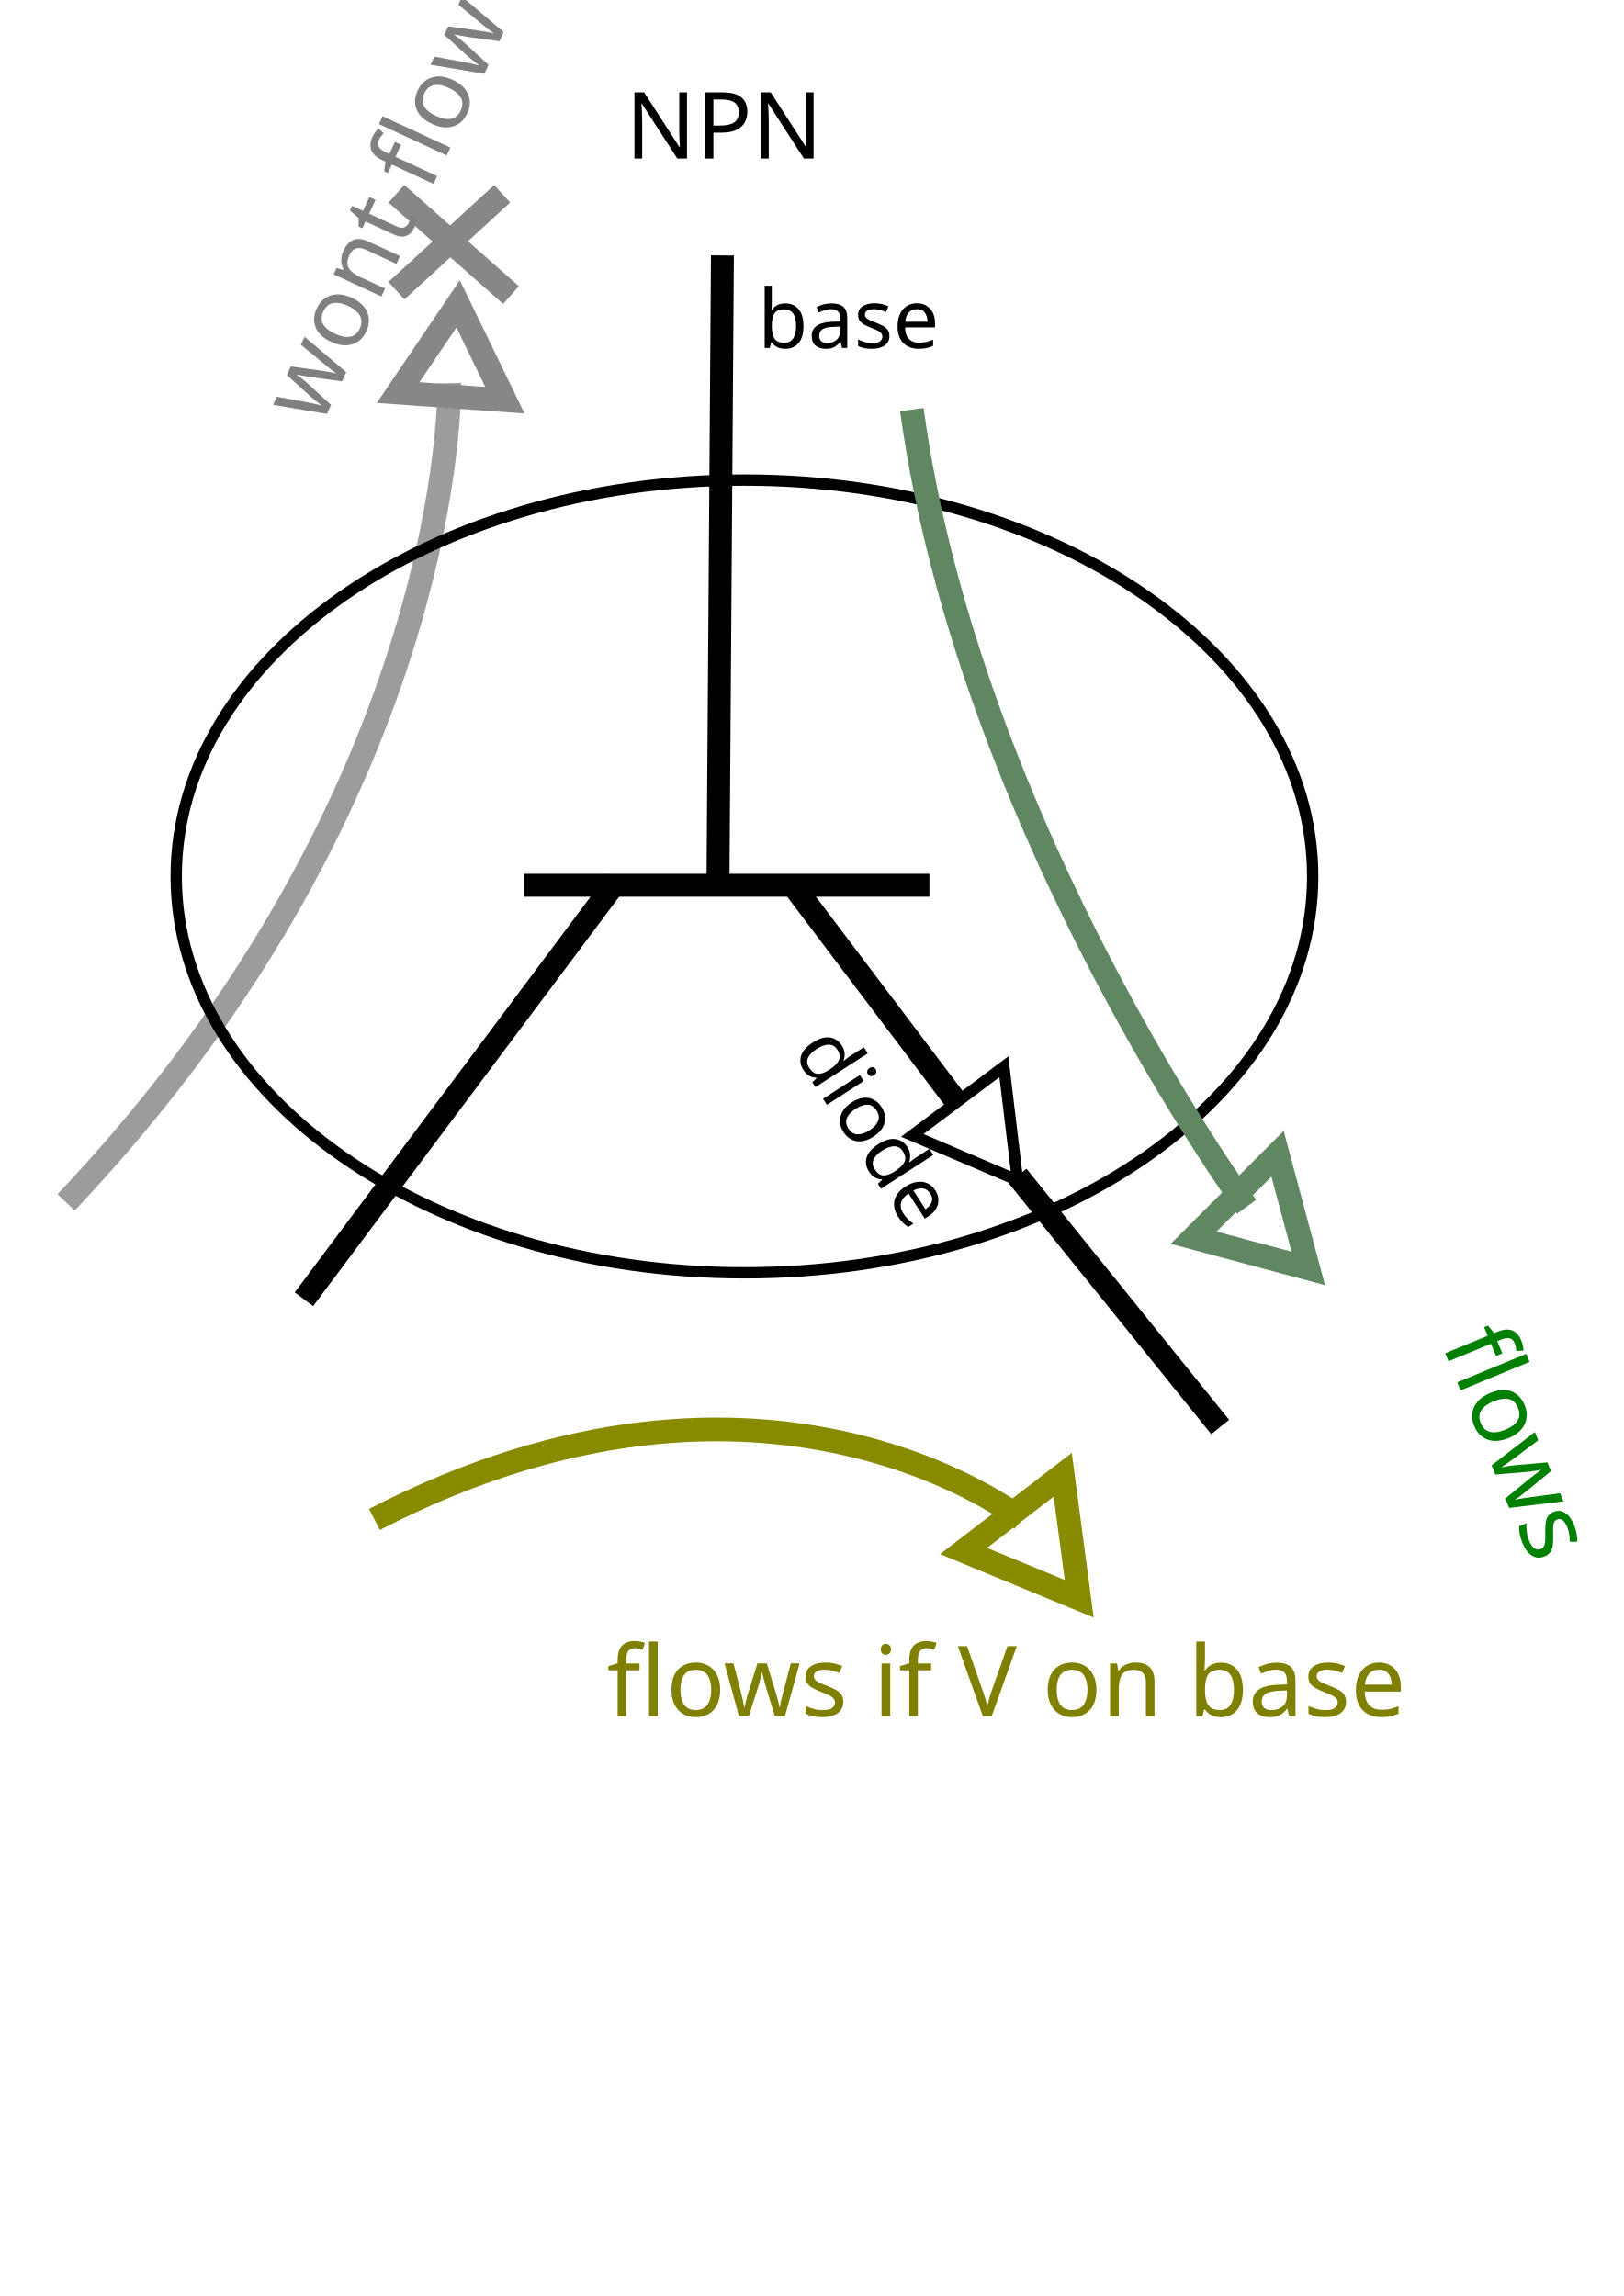
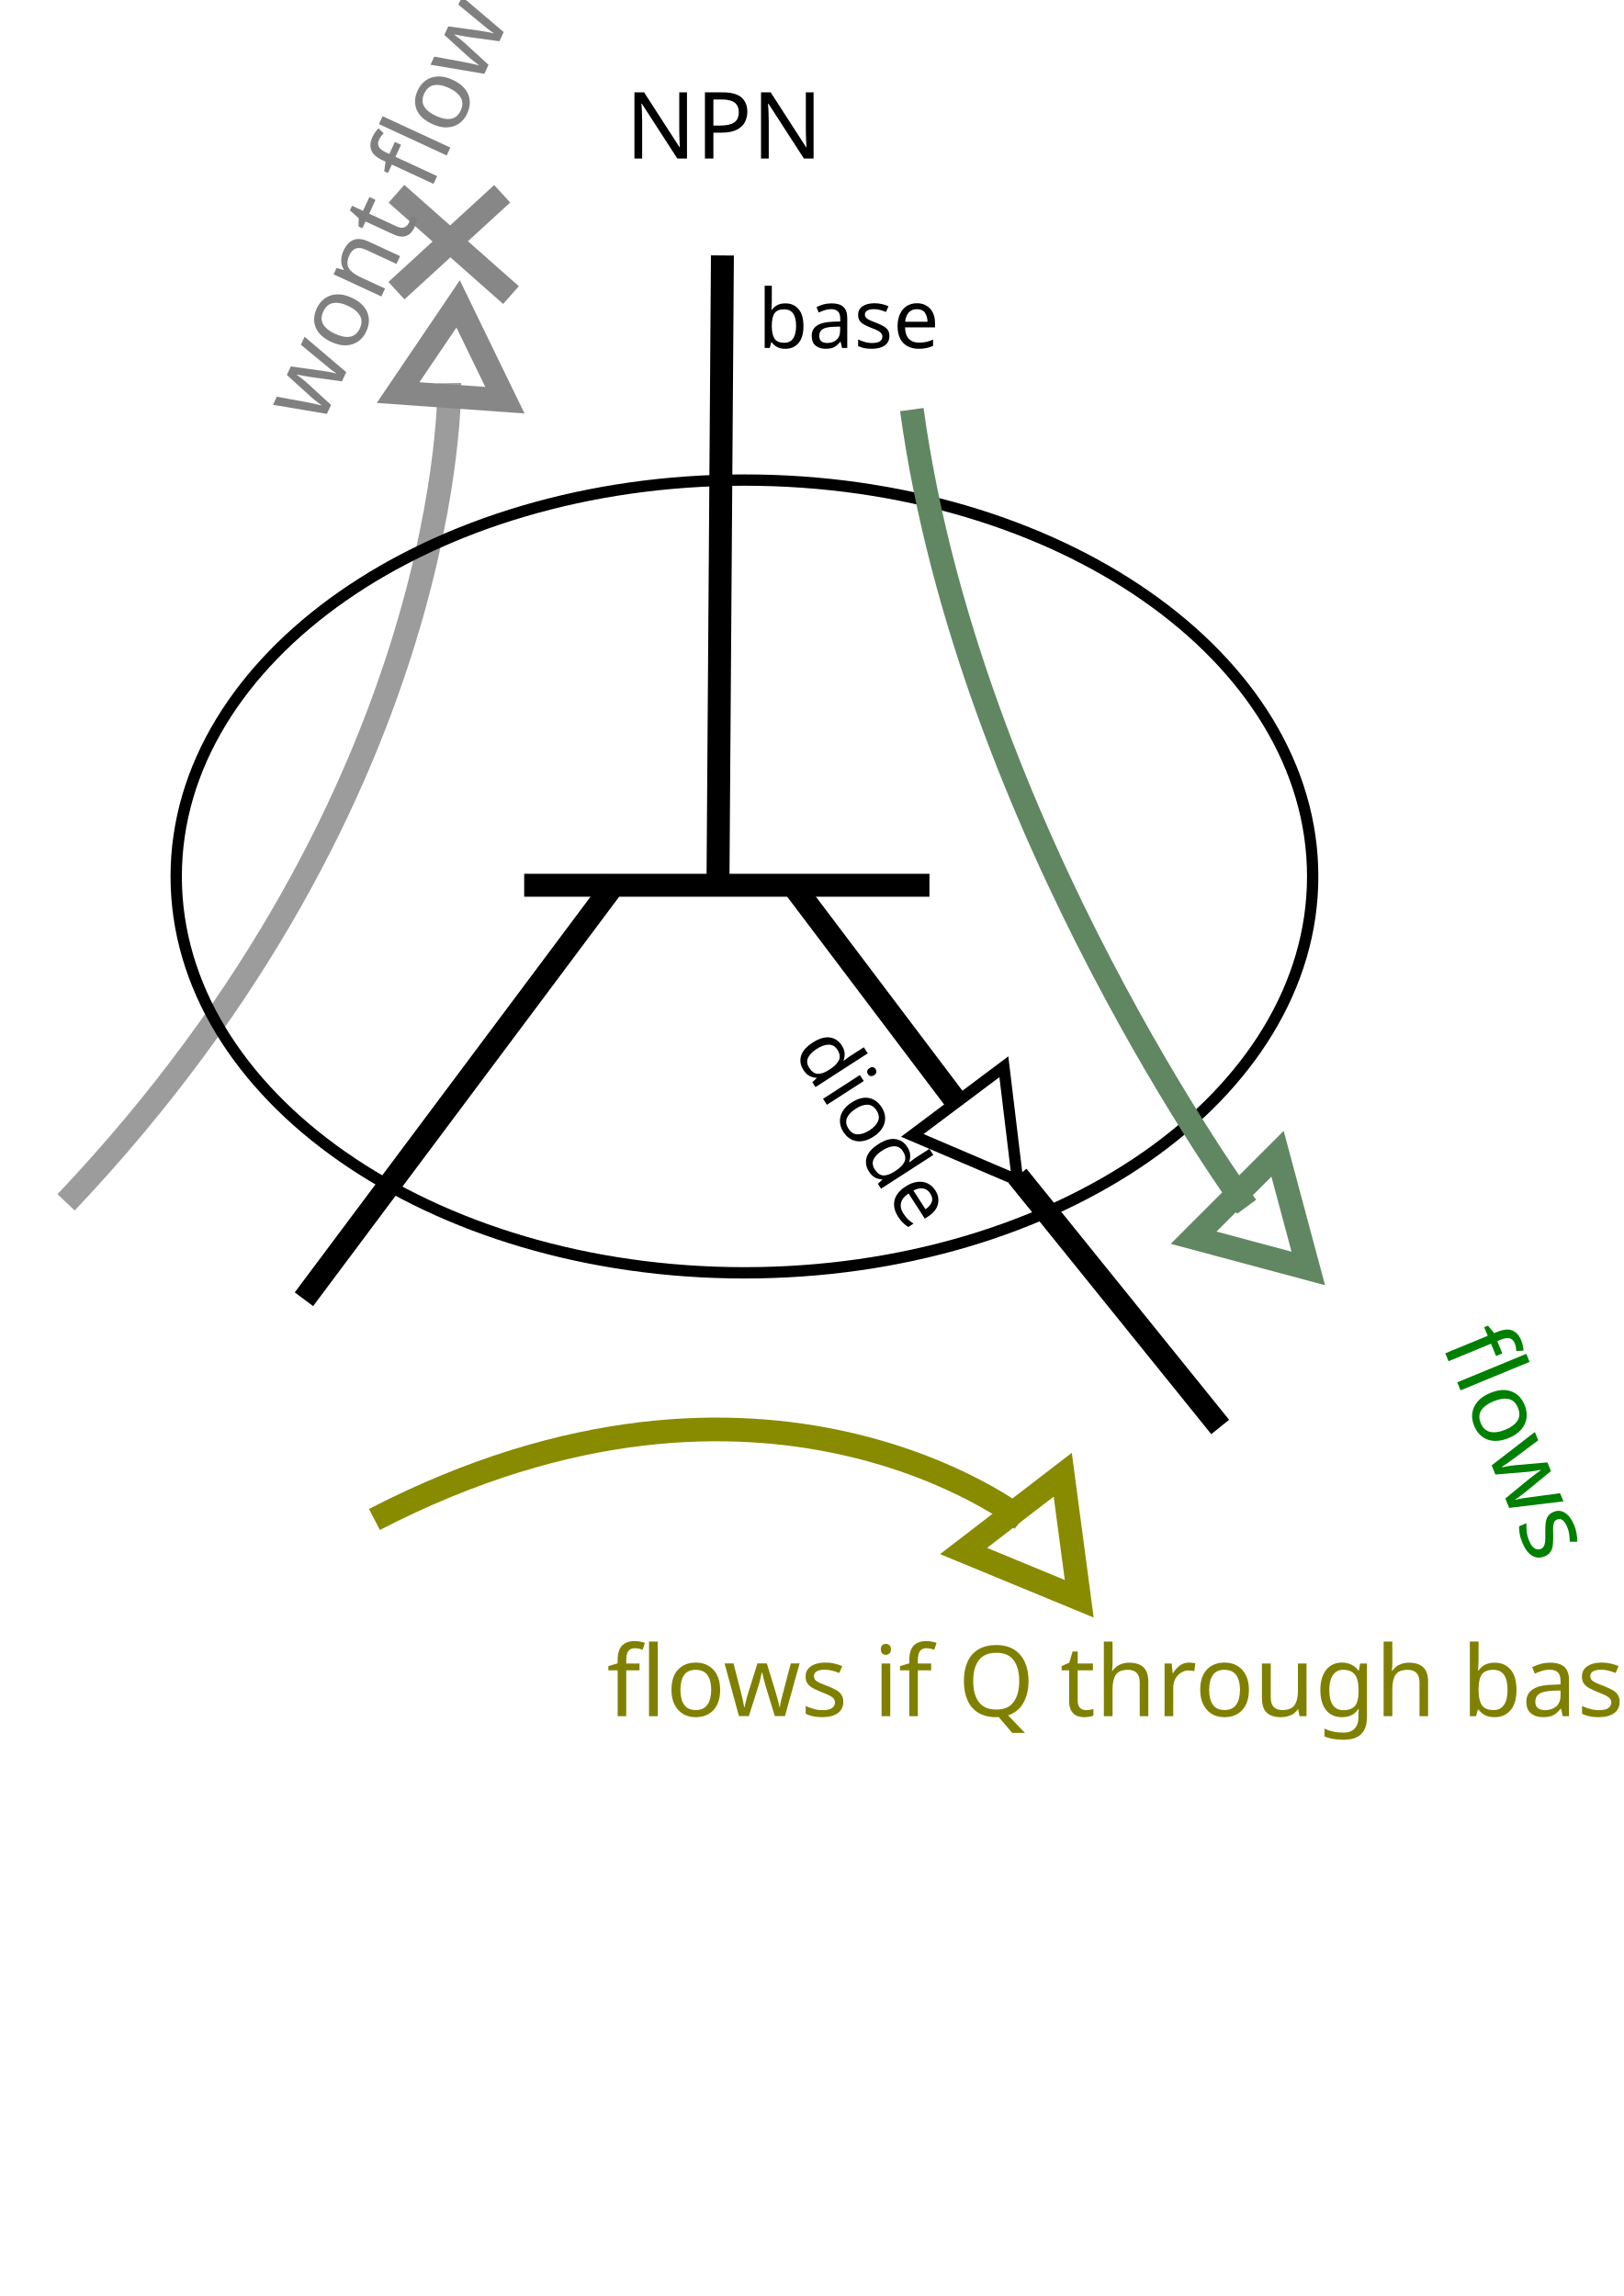
<svg xmlns="http://www.w3.org/2000/svg" width="210mm" height="297mm" viewBox="0 0 210 297" version="1.1" id="svg5">
  <defs id="defs2" />
  <g id="layer1">
    <path style="fill:none;stroke:#000000;stroke-width:1.465" id="path234" d="m 107.106,137.871 -6.806,-2.907 -6.806,-2.907 5.921,-4.44 5.921,-4.44 0.885,7.348 z" transform="translate(24.49775,14.81259)" />
    <path style="fill:none;stroke:#000000;stroke-width:2.965;stroke-dasharray:none" d="M 67.796,114.513 H 120.21" id="path398" />
    <path style="fill:none;stroke:#000000;stroke-width:2.965;stroke-dasharray:none" d="M 123.628,142.429 102.549,114.513" id="path400" />
    <path style="fill:none;stroke:#000000;stroke-width:2.965;stroke-dasharray:none" d="m 131.604,152.114 26.207,32.474" id="path402" />
    <path style="fill:none;stroke:#000000;stroke-width:2.965;stroke-dasharray:none" d="M 79.76,113.943 39.31,168.066" id="path404" />
    <path style="fill:none;stroke:#000000;stroke-width:2.965;stroke-dasharray:none" d="M 92.864,113.373 93.433,33.043" id="path406" />
    <ellipse style="fill:none;stroke:#000000;stroke-width:1.465" id="path460" cx="96.282" cy="113.373" rx="73.493" ry="51.274" />
    <text xml:space="preserve" style="font-size:11.994px;font-family:sans-serif;-inkscape-font-specification:'sans-serif, Normal';fill:#000000;stroke:none;stroke-width:0.6;stroke-dasharray:none;fill-opacity:1" x="80.9" y="20.51" id="text516">
      <tspan id="tspan514" style="font-size:11.994px;stroke-width:0.6;stroke-dasharray:none;fill:#000000;fill-opacity:1;stroke:none" x="80.9" y="20.51">NPN</tspan>
    </text>
    <text xml:space="preserve" style="font-size:10.583px;font-family:sans-serif;-inkscape-font-specification:'sans-serif, Normal';fill:#000000;stroke:none;stroke-width:0.6;stroke-dasharray:none;fill-opacity:1" x="97.991" y="45.008" id="text570">
      <tspan id="tspan568" style="font-style:normal;font-variant:normal;font-weight:normal;font-stretch:normal;font-size:10.583px;font-family:sans-serif;-inkscape-font-specification:sans-serif;stroke-width:0.6;stroke-dasharray:none;fill:#000000;fill-opacity:1;stroke:none" x="97.991" y="45.008">base</tspan>
    </text>
    <text xml:space="preserve" style="font-style:normal;font-variant:normal;font-weight:normal;font-stretch:normal;font-size:10.583px;font-family:sans-serif;-inkscape-font-specification:sans-serif;fill:#000000;stroke:none;stroke-width:0.6;stroke-dasharray:none;fill-opacity:1" x="169.729" y="-12.387" id="text574" transform="rotate(57.1703)">
      <tspan id="tspan572" style="stroke-width:0.6;stroke-dasharray:none;fill:#000000;fill-opacity:1;stroke:none" x="169.729" y="-12.387">diode</tspan>
    </text>
    <path style="fill:none;stroke:#608761;stroke-width:3.065;fill-opacity:1;stroke-opacity:1;stroke-dasharray:none" d="m 117.931,52.984 c 7.406,54.123 43.298,103.118 43.298,103.118" id="path1186" />
    <path style="fill:none;stroke:#888b00;stroke-width:3.065;fill-opacity:1;stroke-opacity:1;stroke-dasharray:none" d="m 48.426,196.552 c 50.705,-26.207 83.748,0 83.748,0" id="path1188" />
    <path style="fill:none;stroke:#000000;stroke-width:3.065;stroke-opacity:0.389;stroke-dasharray:none" d="M 8.546,155.532 C 59.25,101.979 58.111,49.565 58.111,49.565" id="path1190" />
    <path style="fill:none;fill-opacity:1;stroke:#878787;stroke-width:3.065;stroke-dasharray:none;stroke-opacity:1" id="path1946" d="m 58.111,41.019 3.026,6.229 3.026,6.229 -6.907,-0.493 -6.907,-0.493 3.881,-5.735 z" transform="translate(1.13943,-1.709146)" />
    <path style="fill:none;fill-opacity:1;stroke:#608761;stroke-width:3.065;stroke-dasharray:none;stroke-opacity:1" id="path1948" d="m 164.078,164.078 -7.414,-1.987 -7.414,-1.987 5.427,-5.427 5.427,-5.427 1.987,7.414 z" transform="translate(5.127437)" />
    <path style="fill:none;fill-opacity:1;stroke:#888b00;stroke-width:3.065;stroke-dasharray:none;stroke-opacity:1" id="path1950" d="m 139.011,202.819 -7.48,-3.088 -7.48,-3.088 6.414,-4.934 6.414,-4.934 1.066,8.022 z" transform="translate(0.5697152,3.988006)" />
    <path style="fill:none;fill-opacity:1;stroke:#878787;stroke-width:3.065;stroke-dasharray:none;stroke-opacity:1" d="m 51.274,25.067 c 14.813,13.103 14.813,13.103 14.813,13.103" id="path2006" />
    <path style="fill:none;fill-opacity:1;stroke:#878787;stroke-width:3.065;stroke-dasharray:none;stroke-opacity:1" d="M 51.274,37.601 64.948,25.067" id="path2008" />
    <text xml:space="preserve" style="font-style:normal;font-variant:normal;font-weight:normal;font-stretch:normal;font-size:12.7px;font-family:sans-serif;-inkscape-font-specification:sans-serif;fill:#808080;fill-opacity:1;stroke:none;stroke-width:0.6;stroke-dasharray:none;stroke-opacity:1" x="-75.745" y="60.877" id="text2230" transform="rotate(-65.15869)">
      <tspan id="tspan2228" style="stroke-width:0.6;fill:#808080" x="-75.745" y="60.877">
            wont flow</tspan>
    </text>
    <text xml:space="preserve" style="font-style:normal;font-variant:normal;font-weight:normal;font-stretch:normal;font-size:12.7px;font-family:sans-serif;-inkscape-font-specification:sans-serif;fill:#008000;fill-opacity:1;stroke:none;stroke-width:0.6;stroke-dasharray:none;stroke-opacity:1" x="188.781" y="-106.077" id="text2234" transform="rotate(67.59186)">
      <tspan id="tspan2232" style="stroke-width:0.6;fill:#008000" x="188.781" y="-106.077">
            flows</tspan>
    </text>
    <text xml:space="preserve" style="font-style:normal;font-variant:normal;font-weight:normal;font-stretch:normal;font-size:12.7px;font-family:sans-serif;-inkscape-font-specification:sans-serif;fill:#808000;fill-opacity:1;stroke:none;stroke-width:0.6;stroke-dasharray:none;stroke-opacity:1" x="35.569" y="222.001" id="text2238">
      <tspan id="tspan2236" style="stroke-width:0.6;fill:#808000" x="35.569" y="222.001">
-             flows if V on base</tspan>
+             flows if Q through base</tspan>
    </text>
  </g>
</svg>
